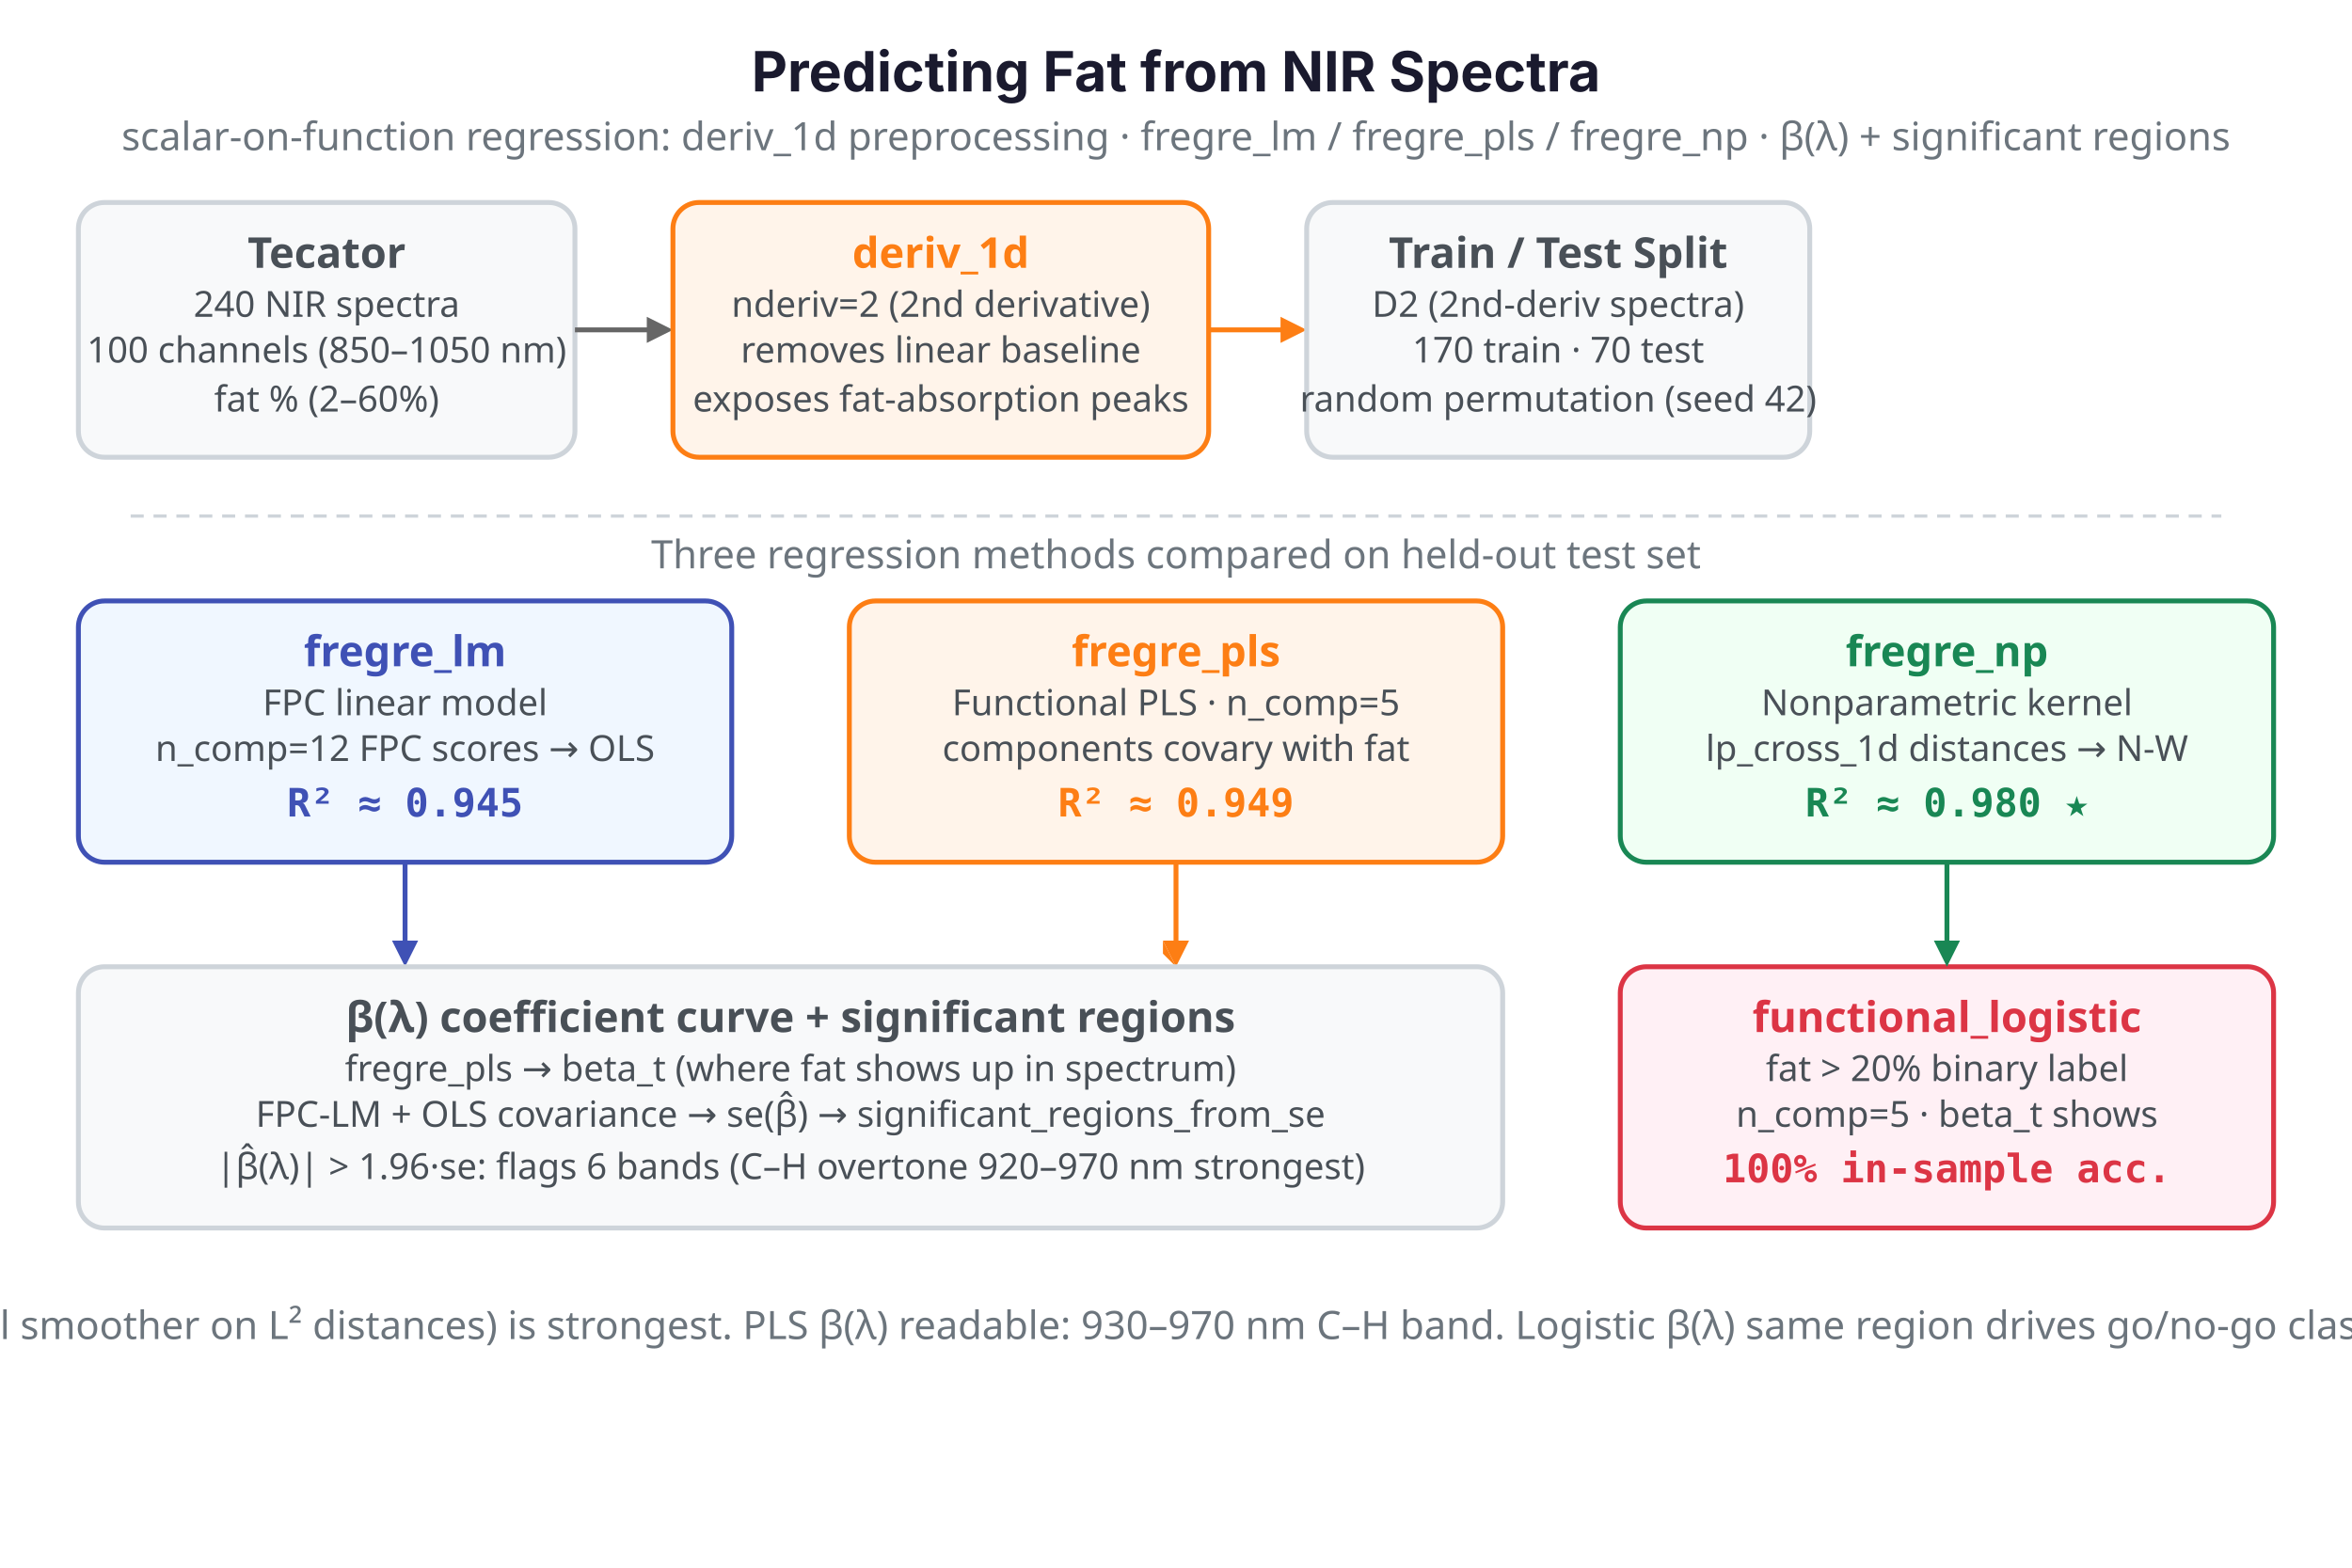
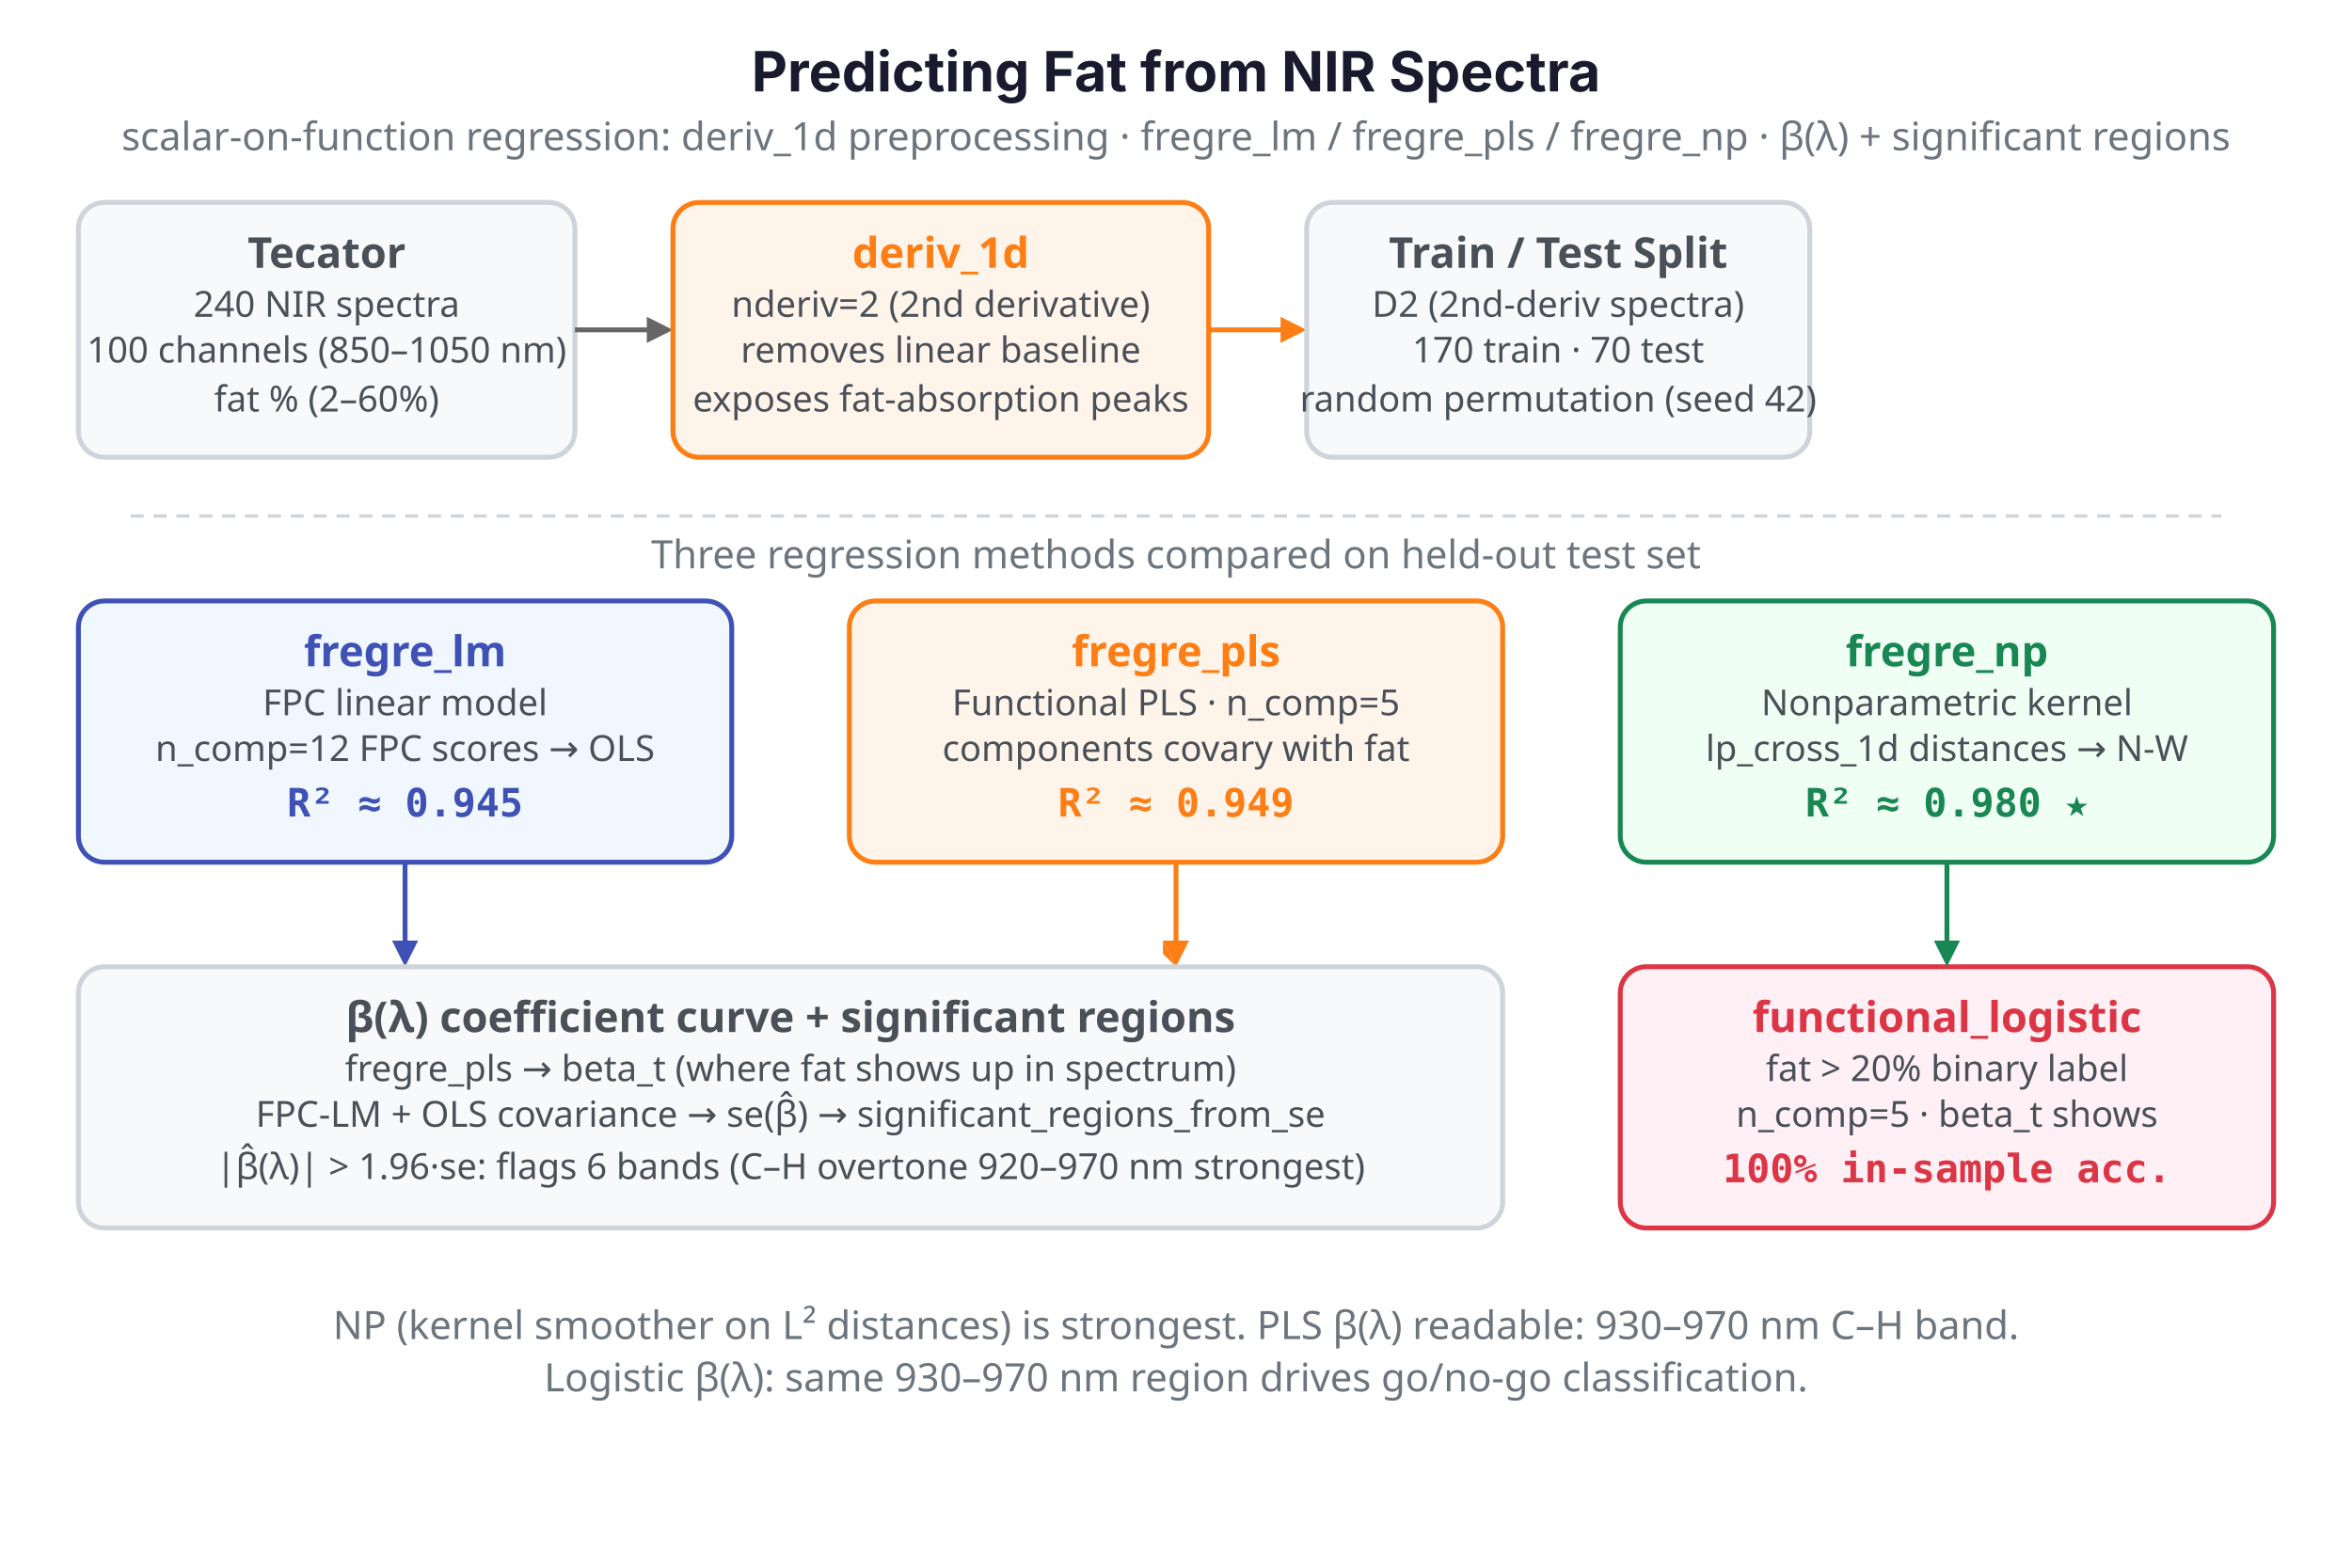
- <svg xmlns="http://www.w3.org/2000/svg" viewBox="0 0 720 480" fill="none" role="img" aria-label="Predicting Fat from NIR Spectra — scalar-on-function regression workflow">
+ <svg xmlns="http://www.w3.org/2000/svg" viewBox="0 0 720 480" fill="none" role="img" aria-label="Predicting Fat from NIR Spectra" aria-labelledby="ex-tecator-regression-title ex-tecator-regression-desc">
  <style>
    .ttl{font:700 17px system-ui,-apple-system,sans-serif;fill:#1a1a2e}
    .sub{font:400 12px system-ui,sans-serif;fill:#6c757d}
    .lab{font:700 13px system-ui,sans-serif}
    .sm{font:400 11px system-ui,sans-serif;fill:#495057}
    .mono{font:600 12px ui-monospace,monospace}
  </style>
  <text class="ttl" x="360" y="28" text-anchor="middle">Predicting Fat from NIR Spectra</text>
  <text class="sub" x="360" y="46" text-anchor="middle">scalar-on-function regression: deriv_1d preprocessing · fregre_lm / fregre_pls / fregre_np · β(λ) + significant regions</text>
  <rect x="24" y="62" width="152" height="78" rx="8" fill="#f8f9fa" stroke="#ced4da" stroke-width="1.5" />
  <text class="lab" x="100" y="82" text-anchor="middle" fill="#495057">Tecator</text>
  <text class="sm" x="100" y="97" text-anchor="middle">240 NIR spectra</text>
  <text class="sm" x="100" y="111" text-anchor="middle">100 channels (850–1050 nm)</text>
  <text class="sm" x="100" y="126" text-anchor="middle">fat %  (2–60%)</text>
  <line x1="176" y1="101" x2="202" y2="101" stroke="#666" stroke-width="1.5" />
  <polygon points="198,97 206,101 198,105" fill="#666" />
  <rect x="206" y="62" width="164" height="78" rx="8" fill="#fff4ea" stroke="#fd7e14" stroke-width="1.5" />
  <text class="lab" x="288" y="82" text-anchor="middle" fill="#fd7e14">deriv_1d</text>
  <text class="sm" x="288" y="97" text-anchor="middle">nderiv=2 (2nd derivative)</text>
  <text class="sm" x="288" y="111" text-anchor="middle">removes linear baseline</text>
  <text class="sm" x="288" y="126" text-anchor="middle">exposes fat-absorption peaks</text>
  <line x1="370" y1="101" x2="396" y2="101" stroke="#fd7e14" stroke-width="1.5" />
  <polygon points="392,97 400,101 392,105" fill="#fd7e14" />
  <rect x="400" y="62" width="154" height="78" rx="8" fill="#f8f9fa" stroke="#ced4da" stroke-width="1.5" />
  <text class="lab" x="477" y="82" text-anchor="middle" fill="#495057">Train / Test Split</text>
  <text class="sm" x="477" y="97" text-anchor="middle">D2 (2nd-deriv spectra)</text>
  <text class="sm" x="477" y="111" text-anchor="middle">170 train · 70 test</text>
  <text class="sm" x="477" y="126" text-anchor="middle">random permutation (seed 42)</text>
  <line x1="40" y1="158" x2="680" y2="158" stroke="#ced4da" stroke-width="1" stroke-dasharray="4,3" />
  <text class="sub" x="360" y="174" text-anchor="middle">Three regression methods compared on held-out test set</text>
  <rect x="24" y="184" width="200" height="80" rx="8" fill="#f0f7ff" stroke="#3f51b5" stroke-width="1.5" />
  <text class="lab" x="124" y="204" text-anchor="middle" fill="#3f51b5">fregre_lm</text>
  <text class="sm" x="124" y="219" text-anchor="middle">FPC linear model</text>
  <text class="sm" x="124" y="233" text-anchor="middle">n_comp=12 FPC scores → OLS</text>
  <text class="mono" x="124" y="250" text-anchor="middle" fill="#3f51b5">R² ≈ 0.945</text>
  <rect x="260" y="184" width="200" height="80" rx="8" fill="#fff4ea" stroke="#fd7e14" stroke-width="1.5" />
  <text class="lab" x="360" y="204" text-anchor="middle" fill="#fd7e14">fregre_pls</text>
  <text class="sm" x="360" y="219" text-anchor="middle">Functional PLS · n_comp=5</text>
  <text class="sm" x="360" y="233" text-anchor="middle">components covary with fat</text>
  <text class="mono" x="360" y="250" text-anchor="middle" fill="#fd7e14">R² ≈ 0.949</text>
  <rect x="496" y="184" width="200" height="80" rx="8" fill="#f0fff4" stroke="#198754" stroke-width="1.5" />
  <text class="lab" x="596" y="204" text-anchor="middle" fill="#198754">fregre_np</text>
  <text class="sm" x="596" y="219" text-anchor="middle">Nonparametric kernel</text>
  <text class="sm" x="596" y="233" text-anchor="middle">lp_cross_1d distances → N-W</text>
  <text class="mono" x="596" y="250" text-anchor="middle" fill="#198754">R² ≈ 0.980 ★</text>
  <line x1="124" y1="264" x2="124" y2="292" stroke="#3f51b5" stroke-width="1.5" />
  <polygon points="120,288 124,296 128,288" fill="#3f51b5" />
  <line x1="360" y1="264" x2="360" y2="292" stroke="#fd7e14" stroke-width="1.5" />
  <polygon points="356,288 360,296 356,292" fill="#fd7e14" />
  <polygon points="356,288 360,296 364,288" fill="#fd7e14" />
  <rect x="24" y="296" width="436" height="80" rx="8" fill="#f8f9fa" stroke="#ced4da" stroke-width="1.5" />
  <text class="lab" x="242" y="316" text-anchor="middle" fill="#495057">β(λ) coefficient curve + significant regions</text>
  <text class="sm" x="242" y="331" text-anchor="middle">fregre_pls → beta_t (where fat shows up in spectrum)</text>
  <text class="sm" x="242" y="345" text-anchor="middle">FPC-LM + OLS covariance → se(β̂) → significant_regions_from_se</text>
  <text class="sm" x="242" y="361" text-anchor="middle">|β̂(λ)| &gt; 1.96·se: flags 6 bands (C–H overtone 920–970 nm strongest)</text>
  <rect x="496" y="296" width="200" height="80" rx="8" fill="#fff0f5" stroke="#dc3545" stroke-width="1.5" />
  <text class="lab" x="596" y="316" text-anchor="middle" fill="#dc3545">functional_logistic</text>
  <text class="sm" x="596" y="331" text-anchor="middle">fat &gt; 20% binary label</text>
  <text class="sm" x="596" y="345" text-anchor="middle">n_comp=5 · beta_t shows</text>
  <text class="mono" x="596" y="362" text-anchor="middle" fill="#dc3545">100% in-sample acc.</text>
  <line x1="596" y1="264" x2="596" y2="292" stroke="#198754" stroke-width="1.5" />
  <polygon points="592,288 596,296 600,288" fill="#198754" />
-   <text class="sub" x="360" y="410" text-anchor="middle">NP (kernel smoother on L² distances) is strongest. PLS β(λ) readable: 930–970 nm C–H band. Logistic β(λ) same region drives go/no-go classification.</text>
+   <text class="sub" x="360" y="410" text-anchor="middle">NP (kernel smoother on L² distances) is strongest. PLS β(λ) readable: 930–970 nm C–H band.</text>
+   <text class="sub" x="360" y="426" text-anchor="middle">Logistic β(λ): same 930–970 nm region drives go/no-go classification.</text>
</svg>
